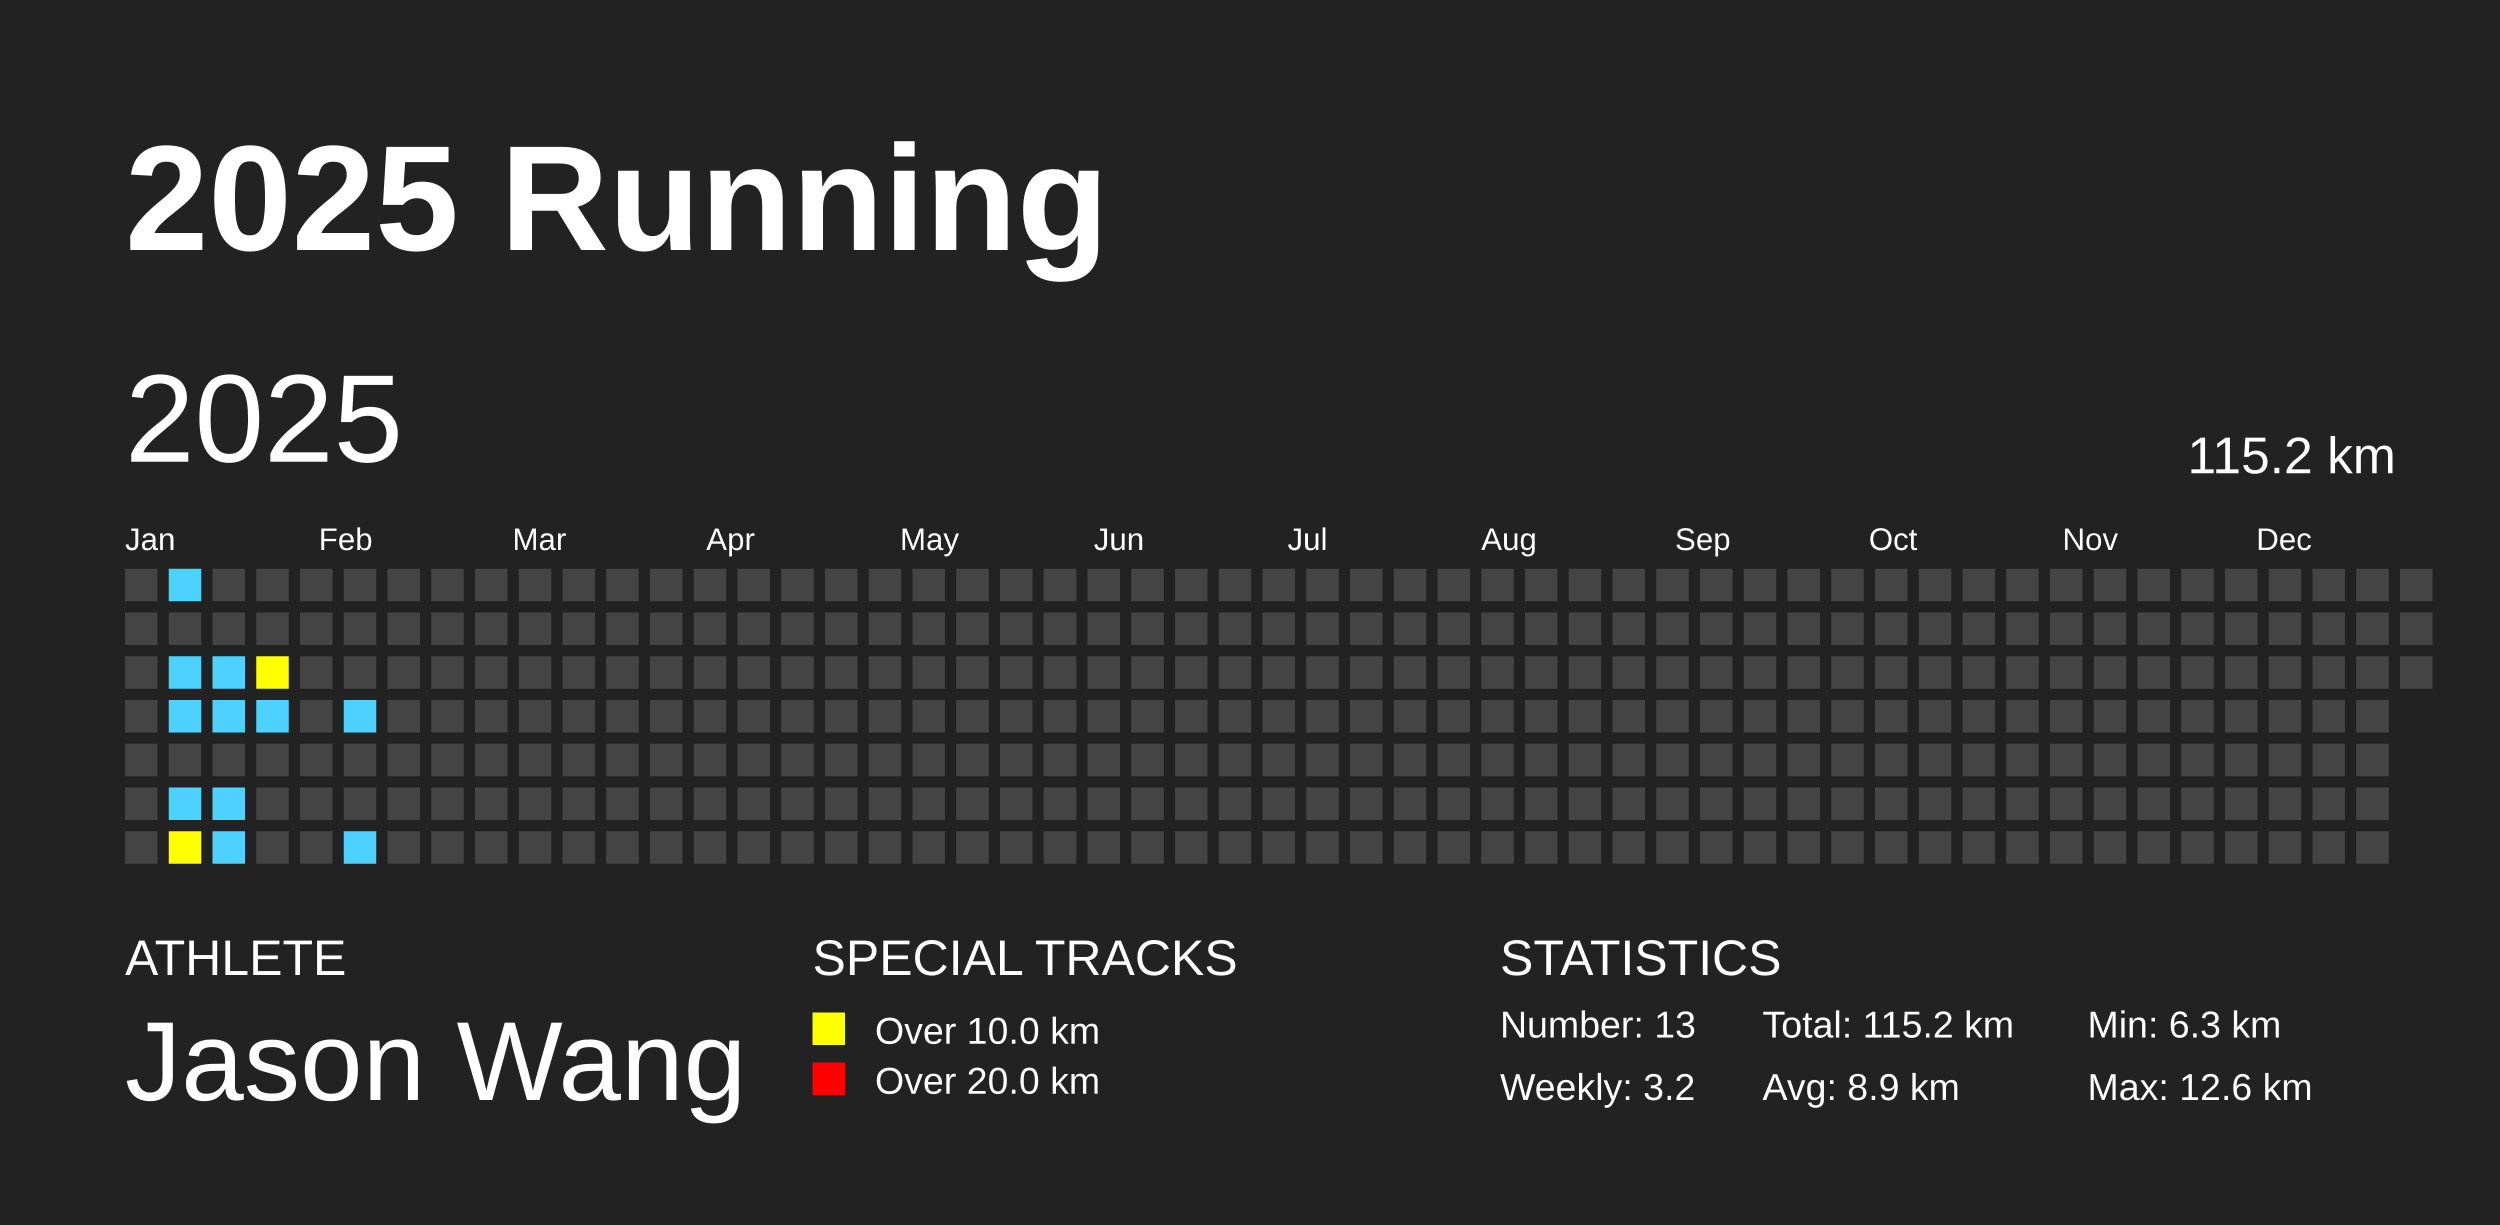
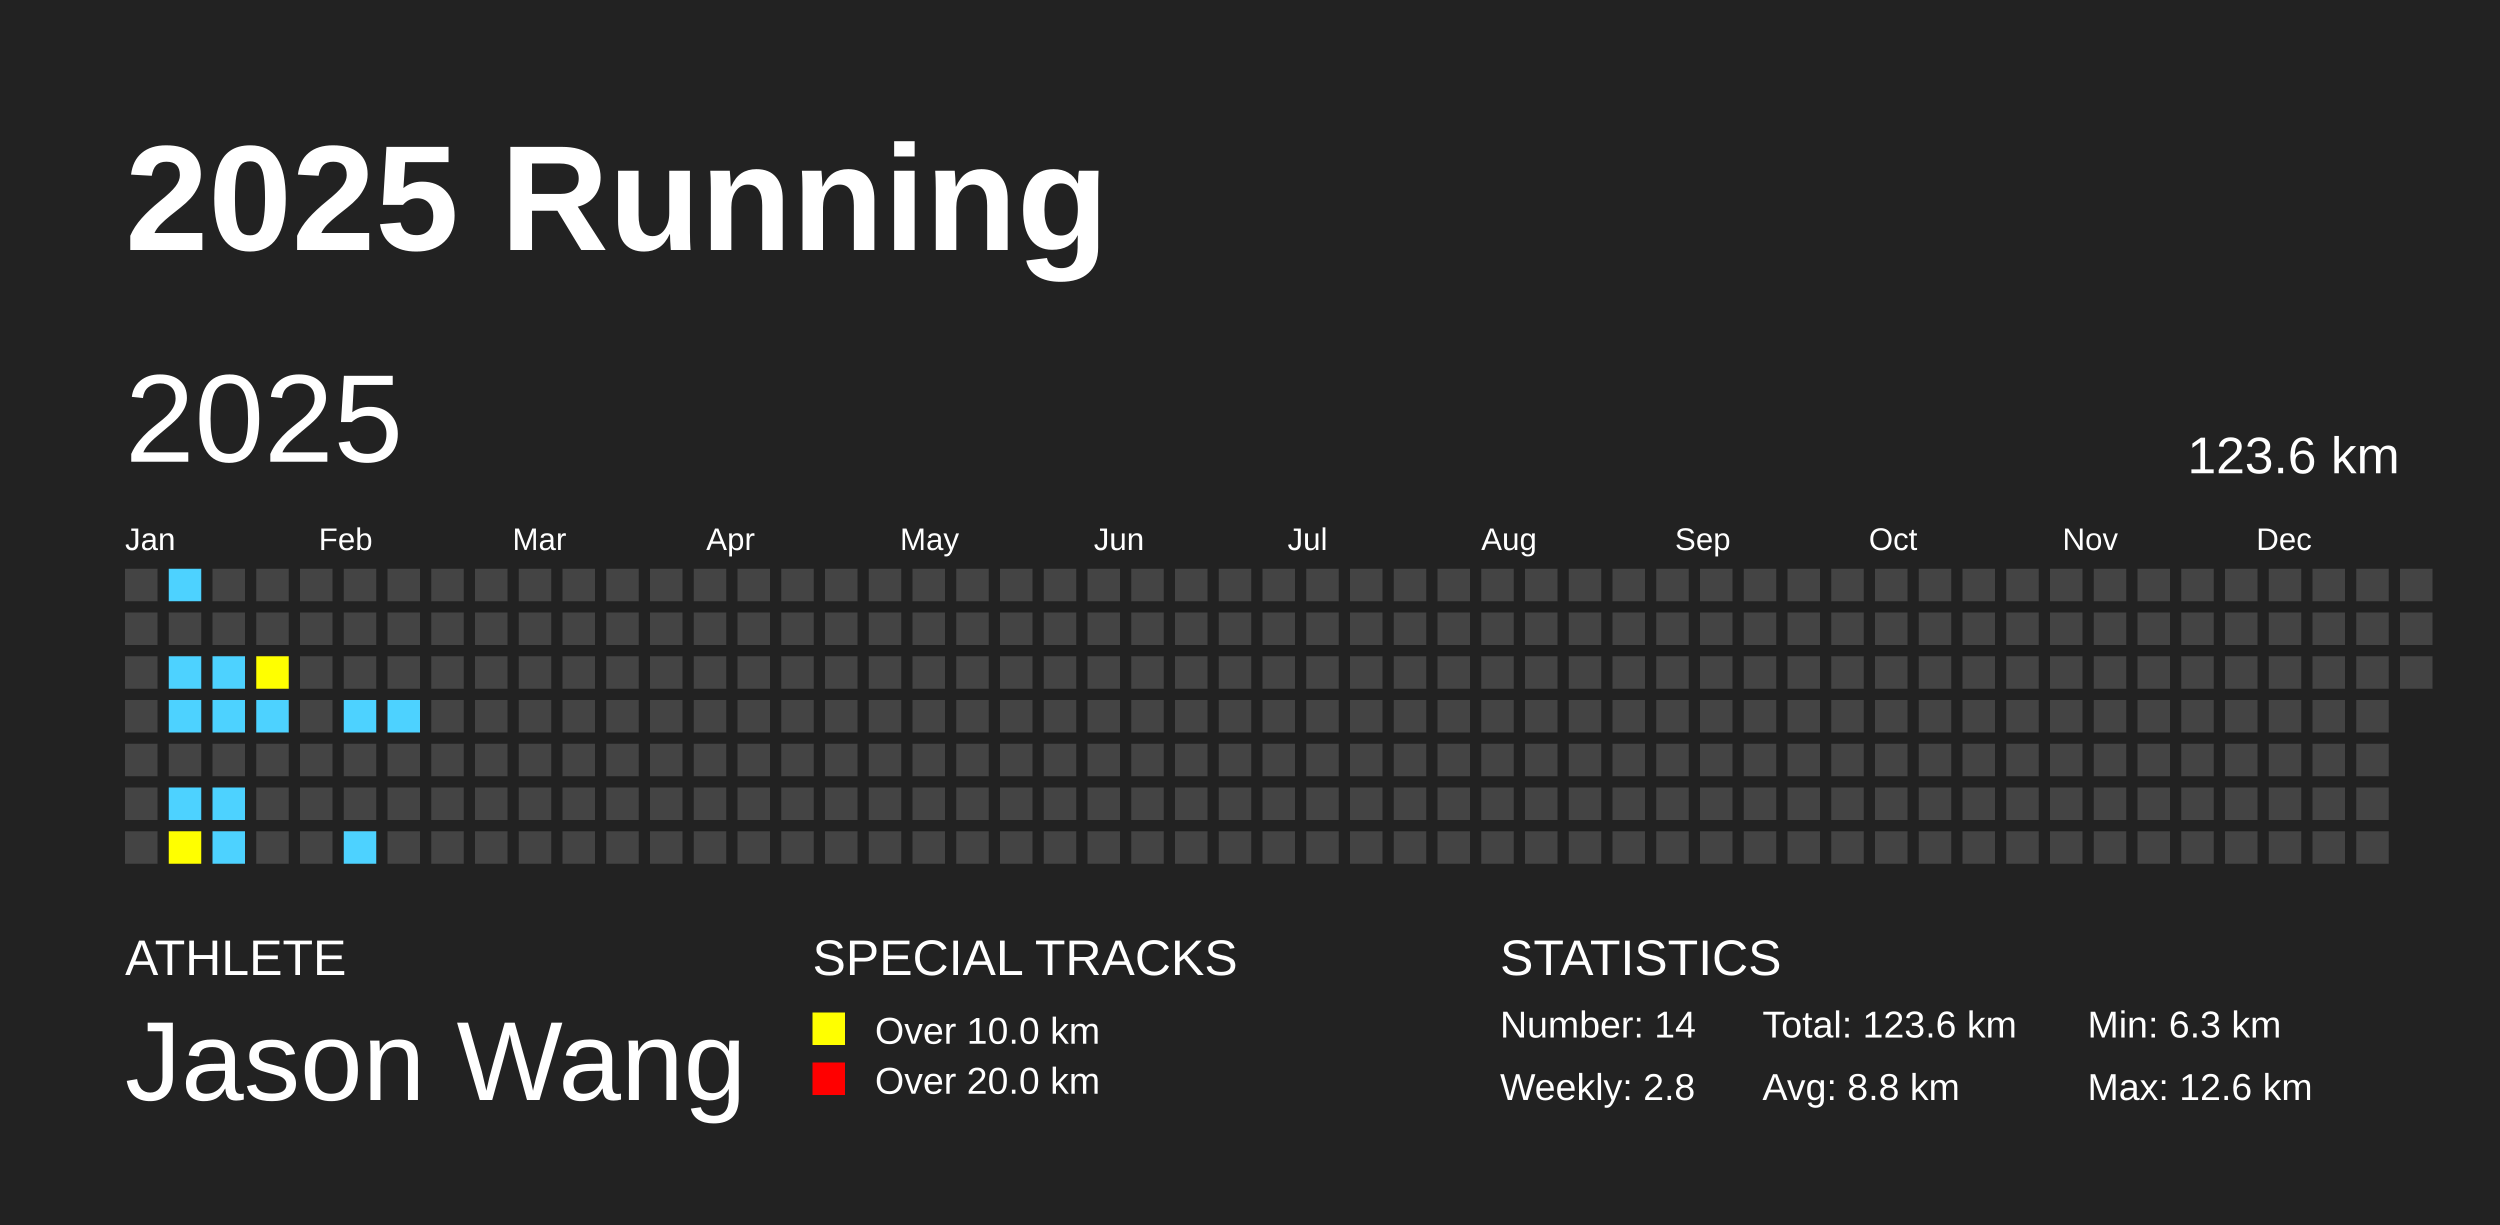
<svg xmlns="http://www.w3.org/2000/svg" baseProfile="full" height="98mm" version="1.1" viewBox="0,0,200,98" width="200mm">
  <defs />
  <rect fill="#222222" height="98" width="200" x="0" y="0" />
  <text fill="#FFFFFF" style="font-size:12px; font-family:Arial; font-weight:bold;" x="10" y="20">2025 Running</text>
  <text fill="#FFFFFF" style="font-size:4px; font-family:Arial" x="10" y="78">ATHLETE</text>
  <text fill="#FFFFFF" style="font-size:9px; font-family:Arial" x="10" y="88">Jason Wang</text>
  <text fill="#FFFFFF" style="font-size:4px; font-family:Arial" x="65" y="78">SPECIAL TRACKS</text>
  <rect fill="yellow" height="2.6" width="2.6" x="65" y="81" />
  <text fill="#FFFFFF" style="font-size:3px; font-family:Arial" x="70" y="83.5">Over 10.0 km</text>
  <rect fill="red" height="2.6" width="2.6" x="65" y="85" />
  <text fill="#FFFFFF" style="font-size:3px; font-family:Arial" x="70" y="87.5">Over 20.0 km</text>
  <text fill="#FFFFFF" style="font-size:4px; font-family:Arial" x="120" y="78">STATISTICS</text>
-   <text fill="#FFFFFF" style="font-size:3px; font-family:Arial" x="120" y="83">Number: 13</text>
-   <text fill="#FFFFFF" style="font-size:3px; font-family:Arial" x="120" y="88">Weekly: 3.2</text>
-   <text fill="#FFFFFF" style="font-size:3px; font-family:Arial" x="141" y="83">Total: 115.2 km</text>
-   <text fill="#FFFFFF" style="font-size:3px; font-family:Arial" x="141" y="88">Avg: 8.9 km</text>
+   <text fill="#FFFFFF" style="font-size:3px; font-family:Arial" x="120" y="83">Number: 14</text>
+   <text fill="#FFFFFF" style="font-size:3px; font-family:Arial" x="120" y="88">Weekly: 2.8</text>
+   <text fill="#FFFFFF" style="font-size:3px; font-family:Arial" x="141" y="83">Total: 123.6 km</text>
+   <text fill="#FFFFFF" style="font-size:3px; font-family:Arial" x="141" y="88">Avg: 8.8 km</text>
  <text fill="#FFFFFF" style="font-size:3px; font-family:Arial" x="167" y="83">Min: 6.3 km</text>
  <text fill="#FFFFFF" style="font-size:3px; font-family:Arial" x="167" y="88">Max: 12.6 km</text>
  <text dominant-baseline="hanging" fill="#FFFFFF" style="font-size:10.0px; font-family:Arial;" x="10" y="30">2025</text>
-   <text dominant-baseline="hanging" fill="#FFFFFF" style="font-size:4.125px; font-family:Arial;" x="175" y="35">115.2 km</text>
+   <text dominant-baseline="hanging" fill="#FFFFFF" style="font-size:4.125px; font-family:Arial;" x="175" y="35">123.6 km</text>
  <text fill="#FFFFFF" style="font-size:2.5px; font-family:Arial" x="10.0" y="44">Jan</text>
  <text fill="#FFFFFF" style="font-size:2.5px; font-family:Arial" x="25.5" y="44">Feb</text>
  <text fill="#FFFFFF" style="font-size:2.5px; font-family:Arial" x="41.0" y="44">Mar</text>
  <text fill="#FFFFFF" style="font-size:2.5px; font-family:Arial" x="56.5" y="44">Apr</text>
  <text fill="#FFFFFF" style="font-size:2.5px; font-family:Arial" x="72.0" y="44">May</text>
  <text fill="#FFFFFF" style="font-size:2.5px; font-family:Arial" x="87.5" y="44">Jun</text>
  <text fill="#FFFFFF" style="font-size:2.5px; font-family:Arial" x="103.0" y="44">Jul</text>
  <text fill="#FFFFFF" style="font-size:2.5px; font-family:Arial" x="118.5" y="44">Aug</text>
  <text fill="#FFFFFF" style="font-size:2.5px; font-family:Arial" x="134.0" y="44">Sep</text>
  <text fill="#FFFFFF" style="font-size:2.5px; font-family:Arial" x="149.5" y="44">Oct</text>
  <text fill="#FFFFFF" style="font-size:2.5px; font-family:Arial" x="165.0" y="44">Nov</text>
  <text fill="#FFFFFF" style="font-size:2.5px; font-family:Arial" x="180.5" y="44">Dec</text>
  <rect fill="#444444" height="2.6" width="2.6" x="10.0" y="45.5" />
  <rect fill="#444444" height="2.6" width="2.6" x="10.0" y="49.0" />
  <rect fill="#444444" height="2.6" width="2.6" x="10.0" y="52.5" />
  <rect fill="#444444" height="2.6" width="2.6" x="10.0" y="56.0" />
  <rect fill="#444444" height="2.6" width="2.6" x="10.0" y="59.5" />
  <rect fill="#444444" height="2.6" width="2.6" x="10.0" y="63.0" />
  <rect fill="#444444" height="2.6" width="2.6" x="10.0" y="66.5" />
  <rect fill="#4DD2FF" height="2.6" width="2.6" x="13.5" y="45.5" />
  <rect fill="#444444" height="2.6" width="2.6" x="13.5" y="49.0" />
  <rect fill="#4DD2FF" height="2.6" width="2.6" x="13.5" y="52.5" />
  <rect fill="#4DD2FF" height="2.6" width="2.6" x="13.5" y="56.0" />
  <rect fill="#444444" height="2.6" width="2.6" x="13.5" y="59.5" />
  <rect fill="#4DD2FF" height="2.6" width="2.6" x="13.5" y="63.0" />
  <rect fill="yellow" height="2.6" width="2.6" x="13.5" y="66.5" />
  <rect fill="#444444" height="2.6" width="2.6" x="17.0" y="45.5" />
  <rect fill="#444444" height="2.6" width="2.6" x="17.0" y="49.0" />
  <rect fill="#4DD2FF" height="2.6" width="2.6" x="17.0" y="52.5" />
  <rect fill="#4DD2FF" height="2.6" width="2.6" x="17.0" y="56.0" />
  <rect fill="#444444" height="2.6" width="2.6" x="17.0" y="59.5" />
  <rect fill="#4DD2FF" height="2.6" width="2.6" x="17.0" y="63.0" />
  <rect fill="#4DD2FF" height="2.6" width="2.6" x="17.0" y="66.5" />
  <rect fill="#444444" height="2.6" width="2.6" x="20.5" y="45.5" />
  <rect fill="#444444" height="2.6" width="2.6" x="20.5" y="49.0" />
  <rect fill="yellow" height="2.6" width="2.6" x="20.5" y="52.5" />
  <rect fill="#4DD2FF" height="2.6" width="2.6" x="20.5" y="56.0" />
  <rect fill="#444444" height="2.6" width="2.6" x="20.5" y="59.5" />
  <rect fill="#444444" height="2.6" width="2.6" x="20.5" y="63.0" />
  <rect fill="#444444" height="2.6" width="2.6" x="20.5" y="66.5" />
  <rect fill="#444444" height="2.6" width="2.6" x="24.0" y="45.5" />
  <rect fill="#444444" height="2.6" width="2.6" x="24.0" y="49.0" />
  <rect fill="#444444" height="2.6" width="2.6" x="24.0" y="52.5" />
  <rect fill="#444444" height="2.6" width="2.6" x="24.0" y="56.0" />
  <rect fill="#444444" height="2.6" width="2.6" x="24.0" y="59.5" />
  <rect fill="#444444" height="2.6" width="2.6" x="24.0" y="63.0" />
  <rect fill="#444444" height="2.6" width="2.6" x="24.0" y="66.5" />
  <rect fill="#444444" height="2.6" width="2.6" x="27.5" y="45.5" />
  <rect fill="#444444" height="2.6" width="2.6" x="27.5" y="49.0" />
  <rect fill="#444444" height="2.6" width="2.6" x="27.5" y="52.5" />
  <rect fill="#4DD2FF" height="2.6" width="2.6" x="27.5" y="56.0" />
  <rect fill="#444444" height="2.6" width="2.6" x="27.5" y="59.5" />
  <rect fill="#444444" height="2.6" width="2.6" x="27.5" y="63.0" />
  <rect fill="#4DD2FF" height="2.6" width="2.6" x="27.5" y="66.5" />
  <rect fill="#444444" height="2.6" width="2.6" x="31.0" y="45.5" />
  <rect fill="#444444" height="2.6" width="2.6" x="31.0" y="49.0" />
  <rect fill="#444444" height="2.6" width="2.6" x="31.0" y="52.5" />
-   <rect fill="#444444" height="2.6" width="2.6" x="31.0" y="56.0" />
+   <rect fill="#4DD2FF" height="2.6" width="2.6" x="31.0" y="56.0" />
  <rect fill="#444444" height="2.6" width="2.6" x="31.0" y="59.5" />
  <rect fill="#444444" height="2.6" width="2.6" x="31.0" y="63.0" />
  <rect fill="#444444" height="2.6" width="2.6" x="31.0" y="66.5" />
  <rect fill="#444444" height="2.6" width="2.6" x="34.5" y="45.5" />
  <rect fill="#444444" height="2.6" width="2.6" x="34.5" y="49.0" />
  <rect fill="#444444" height="2.6" width="2.6" x="34.5" y="52.5" />
  <rect fill="#444444" height="2.6" width="2.6" x="34.5" y="56.0" />
  <rect fill="#444444" height="2.6" width="2.6" x="34.5" y="59.5" />
  <rect fill="#444444" height="2.6" width="2.6" x="34.5" y="63.0" />
  <rect fill="#444444" height="2.6" width="2.6" x="34.5" y="66.5" />
  <rect fill="#444444" height="2.6" width="2.6" x="38.0" y="45.5" />
  <rect fill="#444444" height="2.6" width="2.6" x="38.0" y="49.0" />
  <rect fill="#444444" height="2.6" width="2.6" x="38.0" y="52.5" />
  <rect fill="#444444" height="2.6" width="2.6" x="38.0" y="56.0" />
  <rect fill="#444444" height="2.6" width="2.6" x="38.0" y="59.5" />
  <rect fill="#444444" height="2.6" width="2.6" x="38.0" y="63.0" />
  <rect fill="#444444" height="2.6" width="2.6" x="38.0" y="66.5" />
  <rect fill="#444444" height="2.6" width="2.6" x="41.5" y="45.5" />
  <rect fill="#444444" height="2.6" width="2.6" x="41.5" y="49.0" />
  <rect fill="#444444" height="2.6" width="2.6" x="41.5" y="52.5" />
  <rect fill="#444444" height="2.6" width="2.6" x="41.5" y="56.0" />
  <rect fill="#444444" height="2.6" width="2.6" x="41.5" y="59.5" />
  <rect fill="#444444" height="2.6" width="2.6" x="41.5" y="63.0" />
  <rect fill="#444444" height="2.6" width="2.6" x="41.5" y="66.5" />
  <rect fill="#444444" height="2.6" width="2.6" x="45.0" y="45.5" />
  <rect fill="#444444" height="2.6" width="2.6" x="45.0" y="49.0" />
  <rect fill="#444444" height="2.6" width="2.6" x="45.0" y="52.5" />
  <rect fill="#444444" height="2.6" width="2.6" x="45.0" y="56.0" />
  <rect fill="#444444" height="2.6" width="2.6" x="45.0" y="59.5" />
  <rect fill="#444444" height="2.6" width="2.6" x="45.0" y="63.0" />
  <rect fill="#444444" height="2.6" width="2.6" x="45.0" y="66.5" />
  <rect fill="#444444" height="2.6" width="2.6" x="48.5" y="45.5" />
  <rect fill="#444444" height="2.6" width="2.6" x="48.5" y="49.0" />
  <rect fill="#444444" height="2.6" width="2.6" x="48.5" y="52.5" />
  <rect fill="#444444" height="2.6" width="2.6" x="48.5" y="56.0" />
  <rect fill="#444444" height="2.6" width="2.6" x="48.5" y="59.5" />
  <rect fill="#444444" height="2.6" width="2.6" x="48.5" y="63.0" />
  <rect fill="#444444" height="2.6" width="2.6" x="48.5" y="66.5" />
  <rect fill="#444444" height="2.6" width="2.6" x="52.0" y="45.5" />
  <rect fill="#444444" height="2.6" width="2.6" x="52.0" y="49.0" />
  <rect fill="#444444" height="2.6" width="2.6" x="52.0" y="52.5" />
  <rect fill="#444444" height="2.6" width="2.6" x="52.0" y="56.0" />
  <rect fill="#444444" height="2.6" width="2.6" x="52.0" y="59.5" />
  <rect fill="#444444" height="2.6" width="2.6" x="52.0" y="63.0" />
  <rect fill="#444444" height="2.6" width="2.6" x="52.0" y="66.5" />
  <rect fill="#444444" height="2.6" width="2.6" x="55.5" y="45.5" />
  <rect fill="#444444" height="2.6" width="2.6" x="55.5" y="49.0" />
  <rect fill="#444444" height="2.6" width="2.6" x="55.5" y="52.5" />
  <rect fill="#444444" height="2.6" width="2.6" x="55.5" y="56.0" />
  <rect fill="#444444" height="2.6" width="2.6" x="55.5" y="59.5" />
  <rect fill="#444444" height="2.6" width="2.6" x="55.5" y="63.0" />
  <rect fill="#444444" height="2.6" width="2.6" x="55.5" y="66.5" />
  <rect fill="#444444" height="2.6" width="2.6" x="59.0" y="45.5" />
  <rect fill="#444444" height="2.6" width="2.6" x="59.0" y="49.0" />
  <rect fill="#444444" height="2.6" width="2.6" x="59.0" y="52.5" />
  <rect fill="#444444" height="2.6" width="2.6" x="59.0" y="56.0" />
  <rect fill="#444444" height="2.6" width="2.6" x="59.0" y="59.5" />
  <rect fill="#444444" height="2.6" width="2.6" x="59.0" y="63.0" />
  <rect fill="#444444" height="2.6" width="2.6" x="59.0" y="66.5" />
  <rect fill="#444444" height="2.6" width="2.6" x="62.5" y="45.5" />
  <rect fill="#444444" height="2.6" width="2.6" x="62.5" y="49.0" />
  <rect fill="#444444" height="2.6" width="2.6" x="62.5" y="52.5" />
  <rect fill="#444444" height="2.6" width="2.6" x="62.5" y="56.0" />
  <rect fill="#444444" height="2.6" width="2.6" x="62.5" y="59.5" />
  <rect fill="#444444" height="2.6" width="2.6" x="62.5" y="63.0" />
  <rect fill="#444444" height="2.6" width="2.6" x="62.5" y="66.5" />
  <rect fill="#444444" height="2.6" width="2.6" x="66.0" y="45.5" />
  <rect fill="#444444" height="2.6" width="2.6" x="66.0" y="49.0" />
  <rect fill="#444444" height="2.6" width="2.6" x="66.0" y="52.5" />
  <rect fill="#444444" height="2.6" width="2.6" x="66.0" y="56.0" />
  <rect fill="#444444" height="2.6" width="2.6" x="66.0" y="59.5" />
  <rect fill="#444444" height="2.6" width="2.6" x="66.0" y="63.0" />
  <rect fill="#444444" height="2.6" width="2.6" x="66.0" y="66.5" />
  <rect fill="#444444" height="2.6" width="2.6" x="69.5" y="45.5" />
  <rect fill="#444444" height="2.6" width="2.6" x="69.5" y="49.0" />
  <rect fill="#444444" height="2.6" width="2.6" x="69.5" y="52.5" />
  <rect fill="#444444" height="2.6" width="2.6" x="69.5" y="56.0" />
  <rect fill="#444444" height="2.6" width="2.6" x="69.5" y="59.5" />
  <rect fill="#444444" height="2.6" width="2.6" x="69.5" y="63.0" />
  <rect fill="#444444" height="2.6" width="2.6" x="69.5" y="66.5" />
  <rect fill="#444444" height="2.6" width="2.6" x="73.0" y="45.5" />
  <rect fill="#444444" height="2.6" width="2.6" x="73.0" y="49.0" />
  <rect fill="#444444" height="2.6" width="2.6" x="73.0" y="52.5" />
  <rect fill="#444444" height="2.6" width="2.6" x="73.0" y="56.0" />
  <rect fill="#444444" height="2.6" width="2.6" x="73.0" y="59.5" />
  <rect fill="#444444" height="2.6" width="2.6" x="73.0" y="63.0" />
  <rect fill="#444444" height="2.6" width="2.6" x="73.0" y="66.5" />
  <rect fill="#444444" height="2.6" width="2.6" x="76.5" y="45.5" />
  <rect fill="#444444" height="2.6" width="2.6" x="76.5" y="49.0" />
  <rect fill="#444444" height="2.6" width="2.6" x="76.5" y="52.5" />
  <rect fill="#444444" height="2.6" width="2.6" x="76.5" y="56.0" />
  <rect fill="#444444" height="2.6" width="2.6" x="76.5" y="59.5" />
  <rect fill="#444444" height="2.6" width="2.6" x="76.5" y="63.0" />
  <rect fill="#444444" height="2.6" width="2.6" x="76.5" y="66.5" />
  <rect fill="#444444" height="2.6" width="2.6" x="80.0" y="45.5" />
  <rect fill="#444444" height="2.6" width="2.6" x="80.0" y="49.0" />
  <rect fill="#444444" height="2.6" width="2.6" x="80.0" y="52.5" />
  <rect fill="#444444" height="2.6" width="2.6" x="80.0" y="56.0" />
  <rect fill="#444444" height="2.6" width="2.6" x="80.0" y="59.5" />
  <rect fill="#444444" height="2.6" width="2.6" x="80.0" y="63.0" />
  <rect fill="#444444" height="2.6" width="2.6" x="80.0" y="66.5" />
  <rect fill="#444444" height="2.6" width="2.6" x="83.5" y="45.5" />
  <rect fill="#444444" height="2.6" width="2.6" x="83.5" y="49.0" />
  <rect fill="#444444" height="2.6" width="2.6" x="83.5" y="52.5" />
  <rect fill="#444444" height="2.6" width="2.6" x="83.5" y="56.0" />
  <rect fill="#444444" height="2.6" width="2.6" x="83.5" y="59.5" />
  <rect fill="#444444" height="2.6" width="2.6" x="83.5" y="63.0" />
  <rect fill="#444444" height="2.6" width="2.6" x="83.5" y="66.5" />
  <rect fill="#444444" height="2.6" width="2.6" x="87.0" y="45.5" />
  <rect fill="#444444" height="2.6" width="2.6" x="87.0" y="49.0" />
  <rect fill="#444444" height="2.6" width="2.6" x="87.0" y="52.5" />
  <rect fill="#444444" height="2.6" width="2.6" x="87.0" y="56.0" />
  <rect fill="#444444" height="2.6" width="2.6" x="87.0" y="59.5" />
  <rect fill="#444444" height="2.6" width="2.6" x="87.0" y="63.0" />
  <rect fill="#444444" height="2.6" width="2.6" x="87.0" y="66.5" />
  <rect fill="#444444" height="2.6" width="2.6" x="90.5" y="45.5" />
  <rect fill="#444444" height="2.6" width="2.6" x="90.5" y="49.0" />
  <rect fill="#444444" height="2.6" width="2.6" x="90.5" y="52.5" />
  <rect fill="#444444" height="2.6" width="2.6" x="90.5" y="56.0" />
  <rect fill="#444444" height="2.6" width="2.6" x="90.5" y="59.5" />
  <rect fill="#444444" height="2.6" width="2.6" x="90.5" y="63.0" />
  <rect fill="#444444" height="2.6" width="2.6" x="90.5" y="66.5" />
  <rect fill="#444444" height="2.6" width="2.6" x="94.0" y="45.5" />
  <rect fill="#444444" height="2.6" width="2.6" x="94.0" y="49.0" />
  <rect fill="#444444" height="2.6" width="2.6" x="94.0" y="52.5" />
  <rect fill="#444444" height="2.6" width="2.6" x="94.0" y="56.0" />
  <rect fill="#444444" height="2.6" width="2.6" x="94.0" y="59.5" />
  <rect fill="#444444" height="2.6" width="2.6" x="94.0" y="63.0" />
  <rect fill="#444444" height="2.6" width="2.6" x="94.0" y="66.5" />
  <rect fill="#444444" height="2.6" width="2.6" x="97.5" y="45.5" />
  <rect fill="#444444" height="2.6" width="2.6" x="97.5" y="49.0" />
  <rect fill="#444444" height="2.6" width="2.6" x="97.5" y="52.5" />
  <rect fill="#444444" height="2.6" width="2.6" x="97.5" y="56.0" />
  <rect fill="#444444" height="2.6" width="2.6" x="97.5" y="59.5" />
  <rect fill="#444444" height="2.6" width="2.6" x="97.5" y="63.0" />
  <rect fill="#444444" height="2.6" width="2.6" x="97.5" y="66.5" />
  <rect fill="#444444" height="2.6" width="2.6" x="101.0" y="45.5" />
  <rect fill="#444444" height="2.6" width="2.6" x="101.0" y="49.0" />
  <rect fill="#444444" height="2.6" width="2.6" x="101.0" y="52.5" />
  <rect fill="#444444" height="2.6" width="2.6" x="101.0" y="56.0" />
  <rect fill="#444444" height="2.6" width="2.6" x="101.0" y="59.5" />
  <rect fill="#444444" height="2.6" width="2.6" x="101.0" y="63.0" />
  <rect fill="#444444" height="2.6" width="2.6" x="101.0" y="66.5" />
  <rect fill="#444444" height="2.6" width="2.6" x="104.5" y="45.5" />
  <rect fill="#444444" height="2.6" width="2.6" x="104.5" y="49.0" />
  <rect fill="#444444" height="2.6" width="2.6" x="104.5" y="52.5" />
  <rect fill="#444444" height="2.6" width="2.6" x="104.5" y="56.0" />
  <rect fill="#444444" height="2.6" width="2.6" x="104.5" y="59.5" />
  <rect fill="#444444" height="2.6" width="2.6" x="104.5" y="63.0" />
  <rect fill="#444444" height="2.6" width="2.6" x="104.5" y="66.5" />
  <rect fill="#444444" height="2.6" width="2.6" x="108.0" y="45.5" />
  <rect fill="#444444" height="2.6" width="2.6" x="108.0" y="49.0" />
  <rect fill="#444444" height="2.6" width="2.6" x="108.0" y="52.5" />
  <rect fill="#444444" height="2.6" width="2.6" x="108.0" y="56.0" />
  <rect fill="#444444" height="2.6" width="2.6" x="108.0" y="59.5" />
  <rect fill="#444444" height="2.6" width="2.6" x="108.0" y="63.0" />
  <rect fill="#444444" height="2.6" width="2.6" x="108.0" y="66.5" />
  <rect fill="#444444" height="2.6" width="2.6" x="111.5" y="45.5" />
  <rect fill="#444444" height="2.6" width="2.6" x="111.5" y="49.0" />
  <rect fill="#444444" height="2.6" width="2.6" x="111.5" y="52.5" />
  <rect fill="#444444" height="2.6" width="2.6" x="111.5" y="56.0" />
  <rect fill="#444444" height="2.6" width="2.6" x="111.5" y="59.5" />
  <rect fill="#444444" height="2.6" width="2.6" x="111.5" y="63.0" />
  <rect fill="#444444" height="2.6" width="2.6" x="111.5" y="66.5" />
  <rect fill="#444444" height="2.6" width="2.6" x="115.0" y="45.5" />
  <rect fill="#444444" height="2.6" width="2.6" x="115.0" y="49.0" />
  <rect fill="#444444" height="2.6" width="2.6" x="115.0" y="52.5" />
  <rect fill="#444444" height="2.6" width="2.6" x="115.0" y="56.0" />
  <rect fill="#444444" height="2.6" width="2.6" x="115.0" y="59.5" />
  <rect fill="#444444" height="2.6" width="2.6" x="115.0" y="63.0" />
  <rect fill="#444444" height="2.6" width="2.6" x="115.0" y="66.5" />
  <rect fill="#444444" height="2.6" width="2.6" x="118.5" y="45.5" />
  <rect fill="#444444" height="2.6" width="2.6" x="118.5" y="49.0" />
  <rect fill="#444444" height="2.6" width="2.6" x="118.5" y="52.5" />
  <rect fill="#444444" height="2.6" width="2.6" x="118.5" y="56.0" />
  <rect fill="#444444" height="2.6" width="2.6" x="118.5" y="59.5" />
  <rect fill="#444444" height="2.6" width="2.6" x="118.5" y="63.0" />
  <rect fill="#444444" height="2.6" width="2.6" x="118.5" y="66.5" />
  <rect fill="#444444" height="2.6" width="2.6" x="122.0" y="45.5" />
  <rect fill="#444444" height="2.6" width="2.6" x="122.0" y="49.0" />
  <rect fill="#444444" height="2.6" width="2.6" x="122.0" y="52.5" />
  <rect fill="#444444" height="2.6" width="2.6" x="122.0" y="56.0" />
  <rect fill="#444444" height="2.6" width="2.6" x="122.0" y="59.5" />
  <rect fill="#444444" height="2.6" width="2.6" x="122.0" y="63.0" />
  <rect fill="#444444" height="2.6" width="2.6" x="122.0" y="66.5" />
  <rect fill="#444444" height="2.6" width="2.6" x="125.5" y="45.5" />
  <rect fill="#444444" height="2.6" width="2.6" x="125.5" y="49.0" />
  <rect fill="#444444" height="2.6" width="2.6" x="125.5" y="52.5" />
  <rect fill="#444444" height="2.6" width="2.6" x="125.5" y="56.0" />
  <rect fill="#444444" height="2.6" width="2.6" x="125.5" y="59.5" />
  <rect fill="#444444" height="2.6" width="2.6" x="125.5" y="63.0" />
  <rect fill="#444444" height="2.6" width="2.6" x="125.5" y="66.5" />
  <rect fill="#444444" height="2.6" width="2.6" x="129.0" y="45.5" />
  <rect fill="#444444" height="2.6" width="2.6" x="129.0" y="49.0" />
  <rect fill="#444444" height="2.6" width="2.6" x="129.0" y="52.5" />
  <rect fill="#444444" height="2.6" width="2.6" x="129.0" y="56.0" />
  <rect fill="#444444" height="2.6" width="2.6" x="129.0" y="59.5" />
  <rect fill="#444444" height="2.6" width="2.6" x="129.0" y="63.0" />
  <rect fill="#444444" height="2.6" width="2.6" x="129.0" y="66.5" />
  <rect fill="#444444" height="2.6" width="2.6" x="132.5" y="45.5" />
  <rect fill="#444444" height="2.6" width="2.6" x="132.5" y="49.0" />
  <rect fill="#444444" height="2.6" width="2.6" x="132.5" y="52.5" />
  <rect fill="#444444" height="2.6" width="2.6" x="132.5" y="56.0" />
  <rect fill="#444444" height="2.6" width="2.6" x="132.5" y="59.5" />
  <rect fill="#444444" height="2.6" width="2.6" x="132.5" y="63.0" />
  <rect fill="#444444" height="2.6" width="2.6" x="132.5" y="66.5" />
  <rect fill="#444444" height="2.6" width="2.6" x="136.0" y="45.5" />
  <rect fill="#444444" height="2.6" width="2.6" x="136.0" y="49.0" />
  <rect fill="#444444" height="2.6" width="2.6" x="136.0" y="52.5" />
  <rect fill="#444444" height="2.6" width="2.6" x="136.0" y="56.0" />
  <rect fill="#444444" height="2.6" width="2.6" x="136.0" y="59.5" />
  <rect fill="#444444" height="2.6" width="2.6" x="136.0" y="63.0" />
  <rect fill="#444444" height="2.6" width="2.6" x="136.0" y="66.5" />
  <rect fill="#444444" height="2.6" width="2.6" x="139.5" y="45.5" />
  <rect fill="#444444" height="2.6" width="2.6" x="139.5" y="49.0" />
  <rect fill="#444444" height="2.6" width="2.6" x="139.5" y="52.5" />
  <rect fill="#444444" height="2.6" width="2.6" x="139.5" y="56.0" />
  <rect fill="#444444" height="2.6" width="2.6" x="139.5" y="59.5" />
  <rect fill="#444444" height="2.6" width="2.6" x="139.5" y="63.0" />
  <rect fill="#444444" height="2.6" width="2.6" x="139.5" y="66.5" />
  <rect fill="#444444" height="2.6" width="2.6" x="143.0" y="45.5" />
  <rect fill="#444444" height="2.6" width="2.6" x="143.0" y="49.0" />
  <rect fill="#444444" height="2.6" width="2.6" x="143.0" y="52.5" />
  <rect fill="#444444" height="2.6" width="2.6" x="143.0" y="56.0" />
  <rect fill="#444444" height="2.6" width="2.6" x="143.0" y="59.5" />
  <rect fill="#444444" height="2.6" width="2.6" x="143.0" y="63.0" />
  <rect fill="#444444" height="2.6" width="2.6" x="143.0" y="66.5" />
  <rect fill="#444444" height="2.6" width="2.6" x="146.5" y="45.5" />
  <rect fill="#444444" height="2.6" width="2.6" x="146.5" y="49.0" />
  <rect fill="#444444" height="2.6" width="2.6" x="146.5" y="52.5" />
  <rect fill="#444444" height="2.6" width="2.6" x="146.5" y="56.0" />
  <rect fill="#444444" height="2.6" width="2.6" x="146.5" y="59.5" />
  <rect fill="#444444" height="2.6" width="2.6" x="146.5" y="63.0" />
  <rect fill="#444444" height="2.6" width="2.6" x="146.5" y="66.5" />
  <rect fill="#444444" height="2.6" width="2.6" x="150.0" y="45.5" />
  <rect fill="#444444" height="2.6" width="2.6" x="150.0" y="49.0" />
  <rect fill="#444444" height="2.6" width="2.6" x="150.0" y="52.5" />
  <rect fill="#444444" height="2.6" width="2.6" x="150.0" y="56.0" />
  <rect fill="#444444" height="2.6" width="2.6" x="150.0" y="59.5" />
  <rect fill="#444444" height="2.6" width="2.6" x="150.0" y="63.0" />
  <rect fill="#444444" height="2.6" width="2.6" x="150.0" y="66.5" />
  <rect fill="#444444" height="2.6" width="2.6" x="153.5" y="45.5" />
  <rect fill="#444444" height="2.6" width="2.6" x="153.5" y="49.0" />
  <rect fill="#444444" height="2.6" width="2.6" x="153.5" y="52.5" />
  <rect fill="#444444" height="2.6" width="2.6" x="153.5" y="56.0" />
  <rect fill="#444444" height="2.6" width="2.6" x="153.5" y="59.5" />
  <rect fill="#444444" height="2.6" width="2.6" x="153.5" y="63.0" />
  <rect fill="#444444" height="2.6" width="2.6" x="153.5" y="66.5" />
  <rect fill="#444444" height="2.6" width="2.6" x="157.0" y="45.5" />
  <rect fill="#444444" height="2.6" width="2.6" x="157.0" y="49.0" />
  <rect fill="#444444" height="2.6" width="2.6" x="157.0" y="52.5" />
  <rect fill="#444444" height="2.6" width="2.6" x="157.0" y="56.0" />
  <rect fill="#444444" height="2.6" width="2.6" x="157.0" y="59.5" />
  <rect fill="#444444" height="2.6" width="2.6" x="157.0" y="63.0" />
  <rect fill="#444444" height="2.6" width="2.6" x="157.0" y="66.5" />
  <rect fill="#444444" height="2.6" width="2.6" x="160.5" y="45.5" />
  <rect fill="#444444" height="2.6" width="2.6" x="160.5" y="49.0" />
  <rect fill="#444444" height="2.6" width="2.6" x="160.5" y="52.5" />
  <rect fill="#444444" height="2.6" width="2.6" x="160.5" y="56.0" />
  <rect fill="#444444" height="2.6" width="2.6" x="160.5" y="59.5" />
  <rect fill="#444444" height="2.6" width="2.6" x="160.5" y="63.0" />
  <rect fill="#444444" height="2.6" width="2.6" x="160.5" y="66.5" />
  <rect fill="#444444" height="2.6" width="2.6" x="164.0" y="45.5" />
  <rect fill="#444444" height="2.6" width="2.6" x="164.0" y="49.0" />
  <rect fill="#444444" height="2.6" width="2.6" x="164.0" y="52.5" />
  <rect fill="#444444" height="2.6" width="2.6" x="164.0" y="56.0" />
  <rect fill="#444444" height="2.6" width="2.6" x="164.0" y="59.5" />
  <rect fill="#444444" height="2.6" width="2.6" x="164.0" y="63.0" />
  <rect fill="#444444" height="2.6" width="2.6" x="164.0" y="66.5" />
  <rect fill="#444444" height="2.6" width="2.6" x="167.5" y="45.5" />
  <rect fill="#444444" height="2.6" width="2.6" x="167.5" y="49.0" />
  <rect fill="#444444" height="2.6" width="2.6" x="167.5" y="52.5" />
  <rect fill="#444444" height="2.6" width="2.6" x="167.5" y="56.0" />
  <rect fill="#444444" height="2.6" width="2.6" x="167.5" y="59.5" />
  <rect fill="#444444" height="2.6" width="2.6" x="167.5" y="63.0" />
  <rect fill="#444444" height="2.6" width="2.6" x="167.5" y="66.5" />
  <rect fill="#444444" height="2.6" width="2.6" x="171.0" y="45.5" />
  <rect fill="#444444" height="2.6" width="2.6" x="171.0" y="49.0" />
  <rect fill="#444444" height="2.6" width="2.6" x="171.0" y="52.5" />
  <rect fill="#444444" height="2.6" width="2.6" x="171.0" y="56.0" />
  <rect fill="#444444" height="2.6" width="2.6" x="171.0" y="59.5" />
  <rect fill="#444444" height="2.6" width="2.6" x="171.0" y="63.0" />
  <rect fill="#444444" height="2.6" width="2.6" x="171.0" y="66.5" />
  <rect fill="#444444" height="2.6" width="2.6" x="174.5" y="45.5" />
  <rect fill="#444444" height="2.6" width="2.6" x="174.5" y="49.0" />
  <rect fill="#444444" height="2.6" width="2.6" x="174.5" y="52.5" />
  <rect fill="#444444" height="2.6" width="2.6" x="174.5" y="56.0" />
  <rect fill="#444444" height="2.6" width="2.6" x="174.5" y="59.5" />
  <rect fill="#444444" height="2.6" width="2.6" x="174.5" y="63.0" />
  <rect fill="#444444" height="2.6" width="2.6" x="174.5" y="66.5" />
  <rect fill="#444444" height="2.6" width="2.6" x="178.0" y="45.5" />
  <rect fill="#444444" height="2.6" width="2.6" x="178.0" y="49.0" />
  <rect fill="#444444" height="2.6" width="2.6" x="178.0" y="52.5" />
  <rect fill="#444444" height="2.6" width="2.6" x="178.0" y="56.0" />
  <rect fill="#444444" height="2.6" width="2.6" x="178.0" y="59.5" />
  <rect fill="#444444" height="2.6" width="2.6" x="178.0" y="63.0" />
  <rect fill="#444444" height="2.6" width="2.6" x="178.0" y="66.5" />
  <rect fill="#444444" height="2.6" width="2.6" x="181.5" y="45.5" />
  <rect fill="#444444" height="2.6" width="2.6" x="181.5" y="49.0" />
  <rect fill="#444444" height="2.6" width="2.6" x="181.5" y="52.5" />
  <rect fill="#444444" height="2.6" width="2.6" x="181.5" y="56.0" />
  <rect fill="#444444" height="2.6" width="2.6" x="181.5" y="59.5" />
  <rect fill="#444444" height="2.6" width="2.6" x="181.5" y="63.0" />
  <rect fill="#444444" height="2.6" width="2.6" x="181.5" y="66.5" />
  <rect fill="#444444" height="2.6" width="2.6" x="185.0" y="45.5" />
  <rect fill="#444444" height="2.6" width="2.6" x="185.0" y="49.0" />
  <rect fill="#444444" height="2.6" width="2.6" x="185.0" y="52.5" />
  <rect fill="#444444" height="2.6" width="2.6" x="185.0" y="56.0" />
  <rect fill="#444444" height="2.6" width="2.6" x="185.0" y="59.5" />
  <rect fill="#444444" height="2.6" width="2.6" x="185.0" y="63.0" />
  <rect fill="#444444" height="2.6" width="2.6" x="185.0" y="66.5" />
  <rect fill="#444444" height="2.6" width="2.6" x="188.5" y="45.5" />
  <rect fill="#444444" height="2.6" width="2.6" x="188.5" y="49.0" />
  <rect fill="#444444" height="2.6" width="2.6" x="188.5" y="52.5" />
  <rect fill="#444444" height="2.6" width="2.6" x="188.5" y="56.0" />
  <rect fill="#444444" height="2.6" width="2.6" x="188.5" y="59.5" />
  <rect fill="#444444" height="2.6" width="2.6" x="188.5" y="63.0" />
  <rect fill="#444444" height="2.6" width="2.6" x="188.5" y="66.5" />
  <rect fill="#444444" height="2.6" width="2.6" x="192.0" y="45.5" />
  <rect fill="#444444" height="2.6" width="2.6" x="192.0" y="49.0" />
  <rect fill="#444444" height="2.6" width="2.6" x="192.0" y="52.5" />
</svg>
